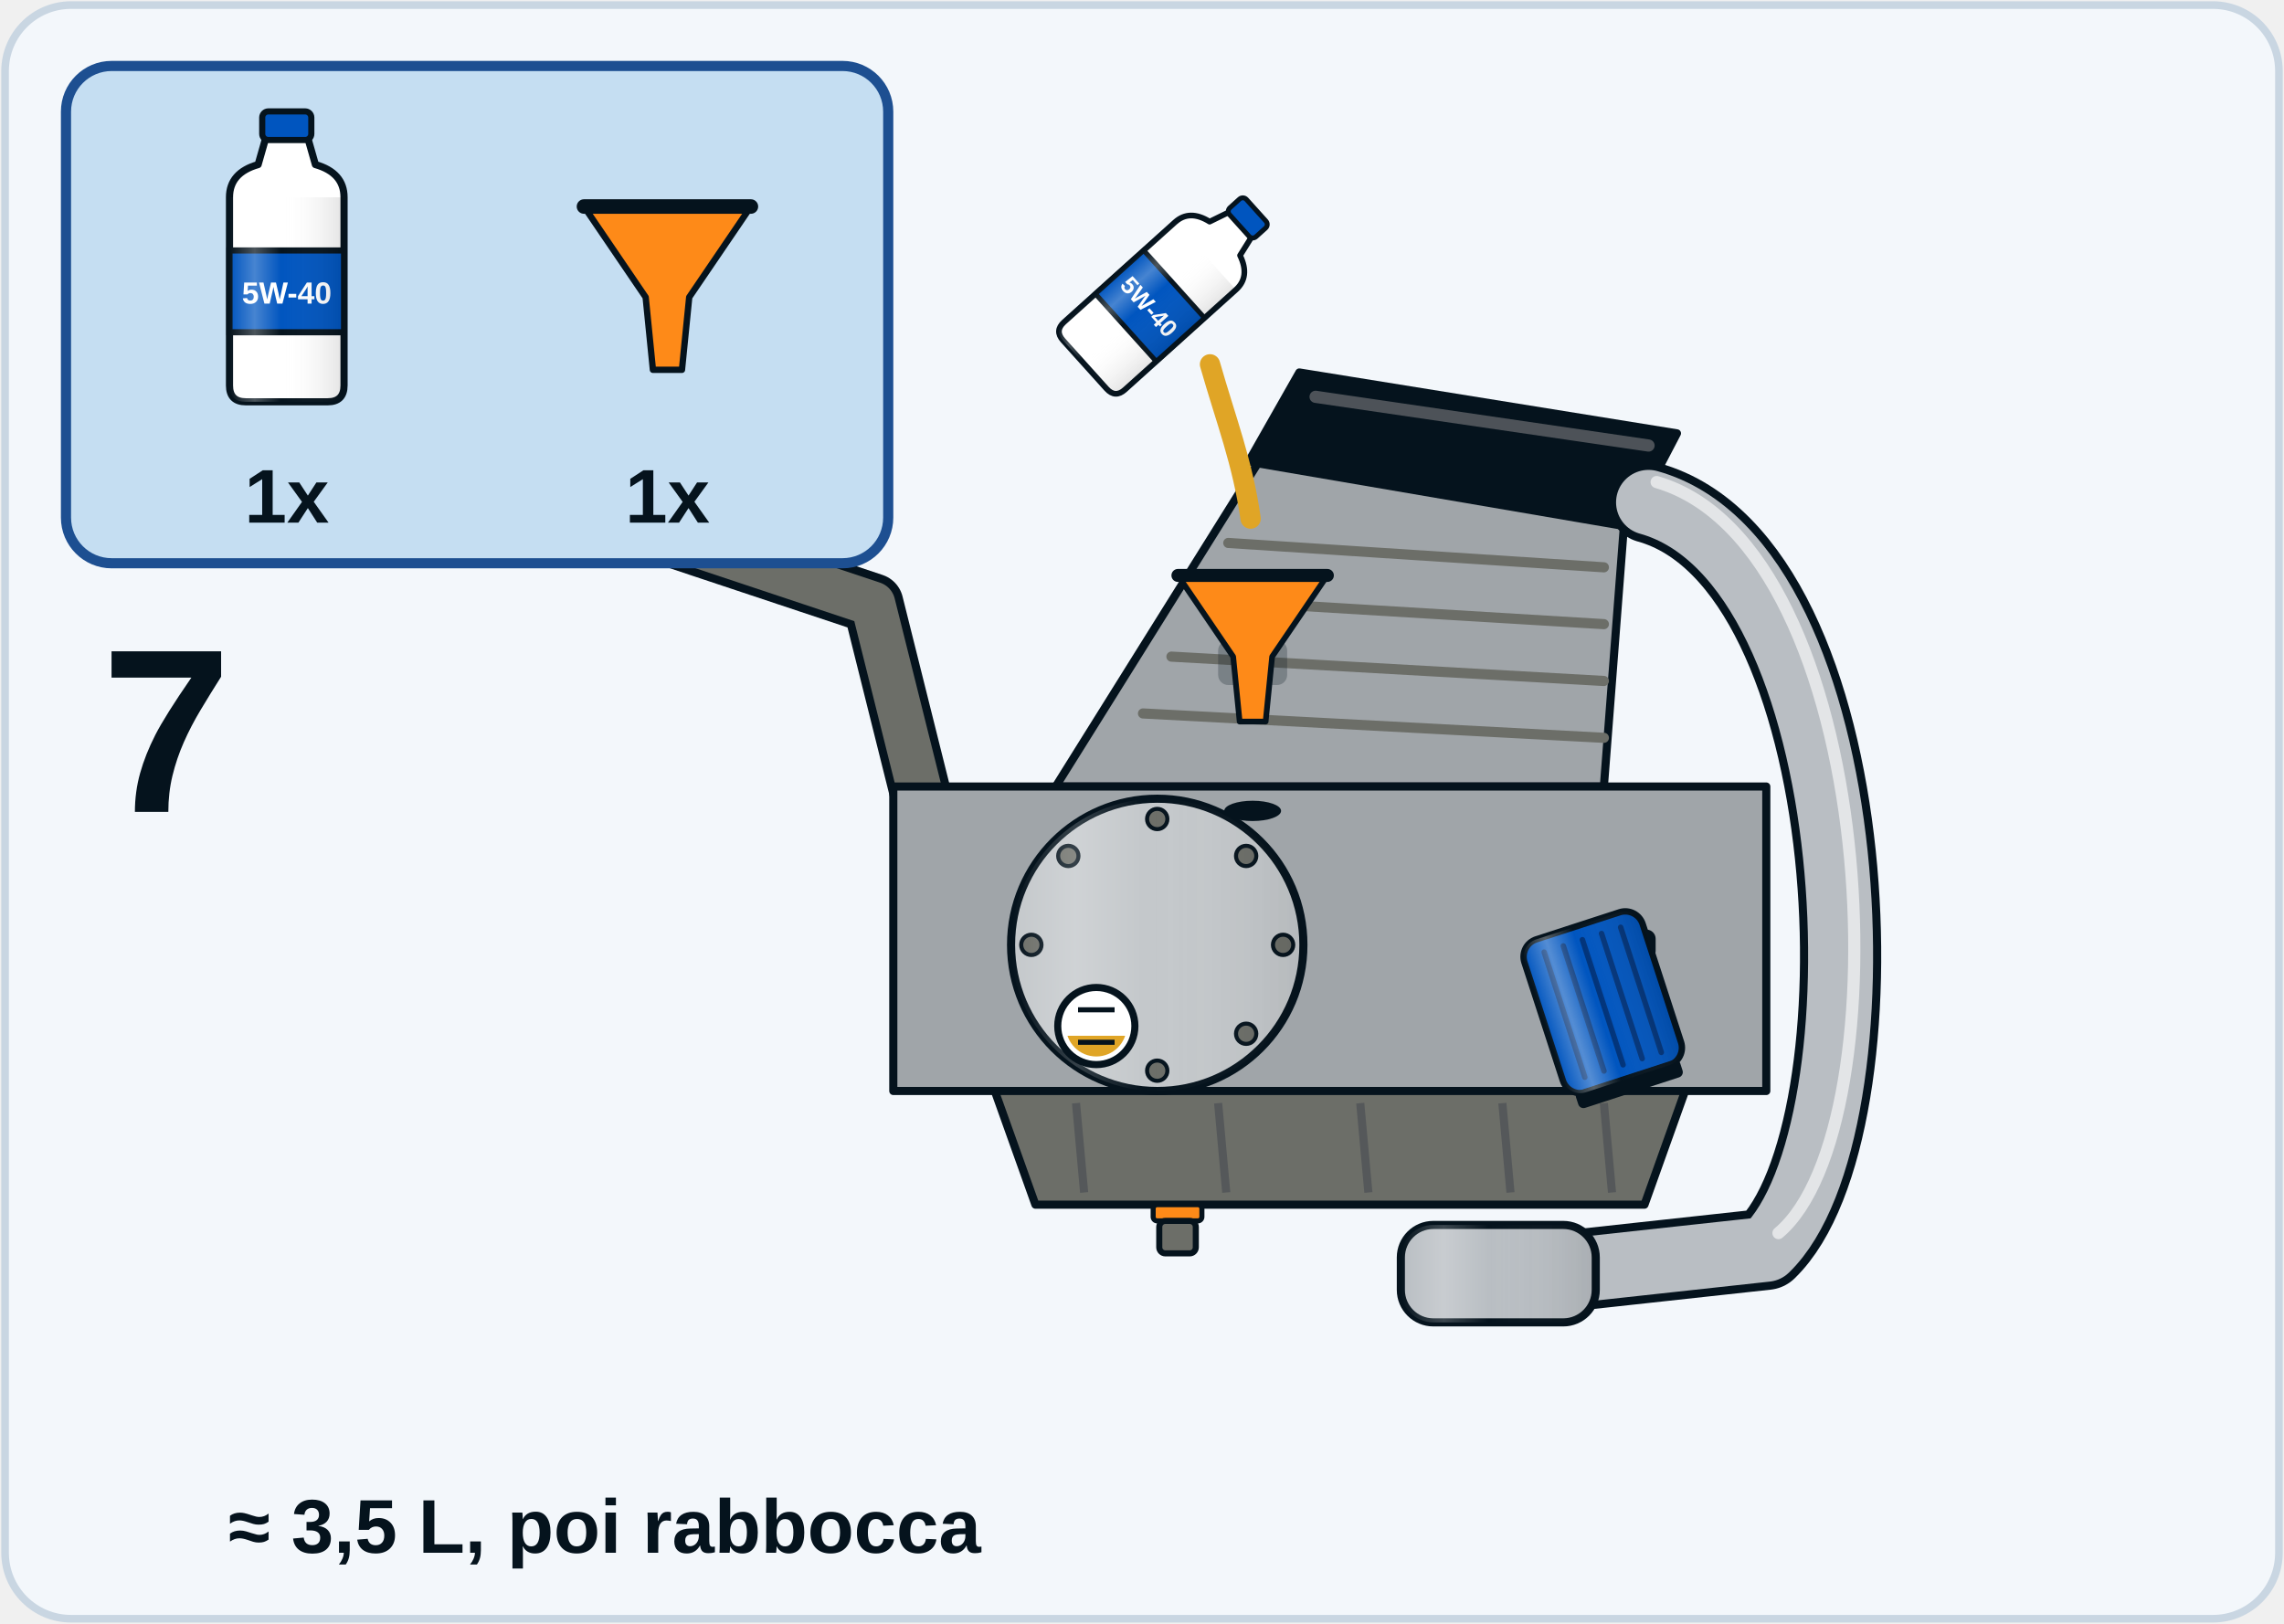
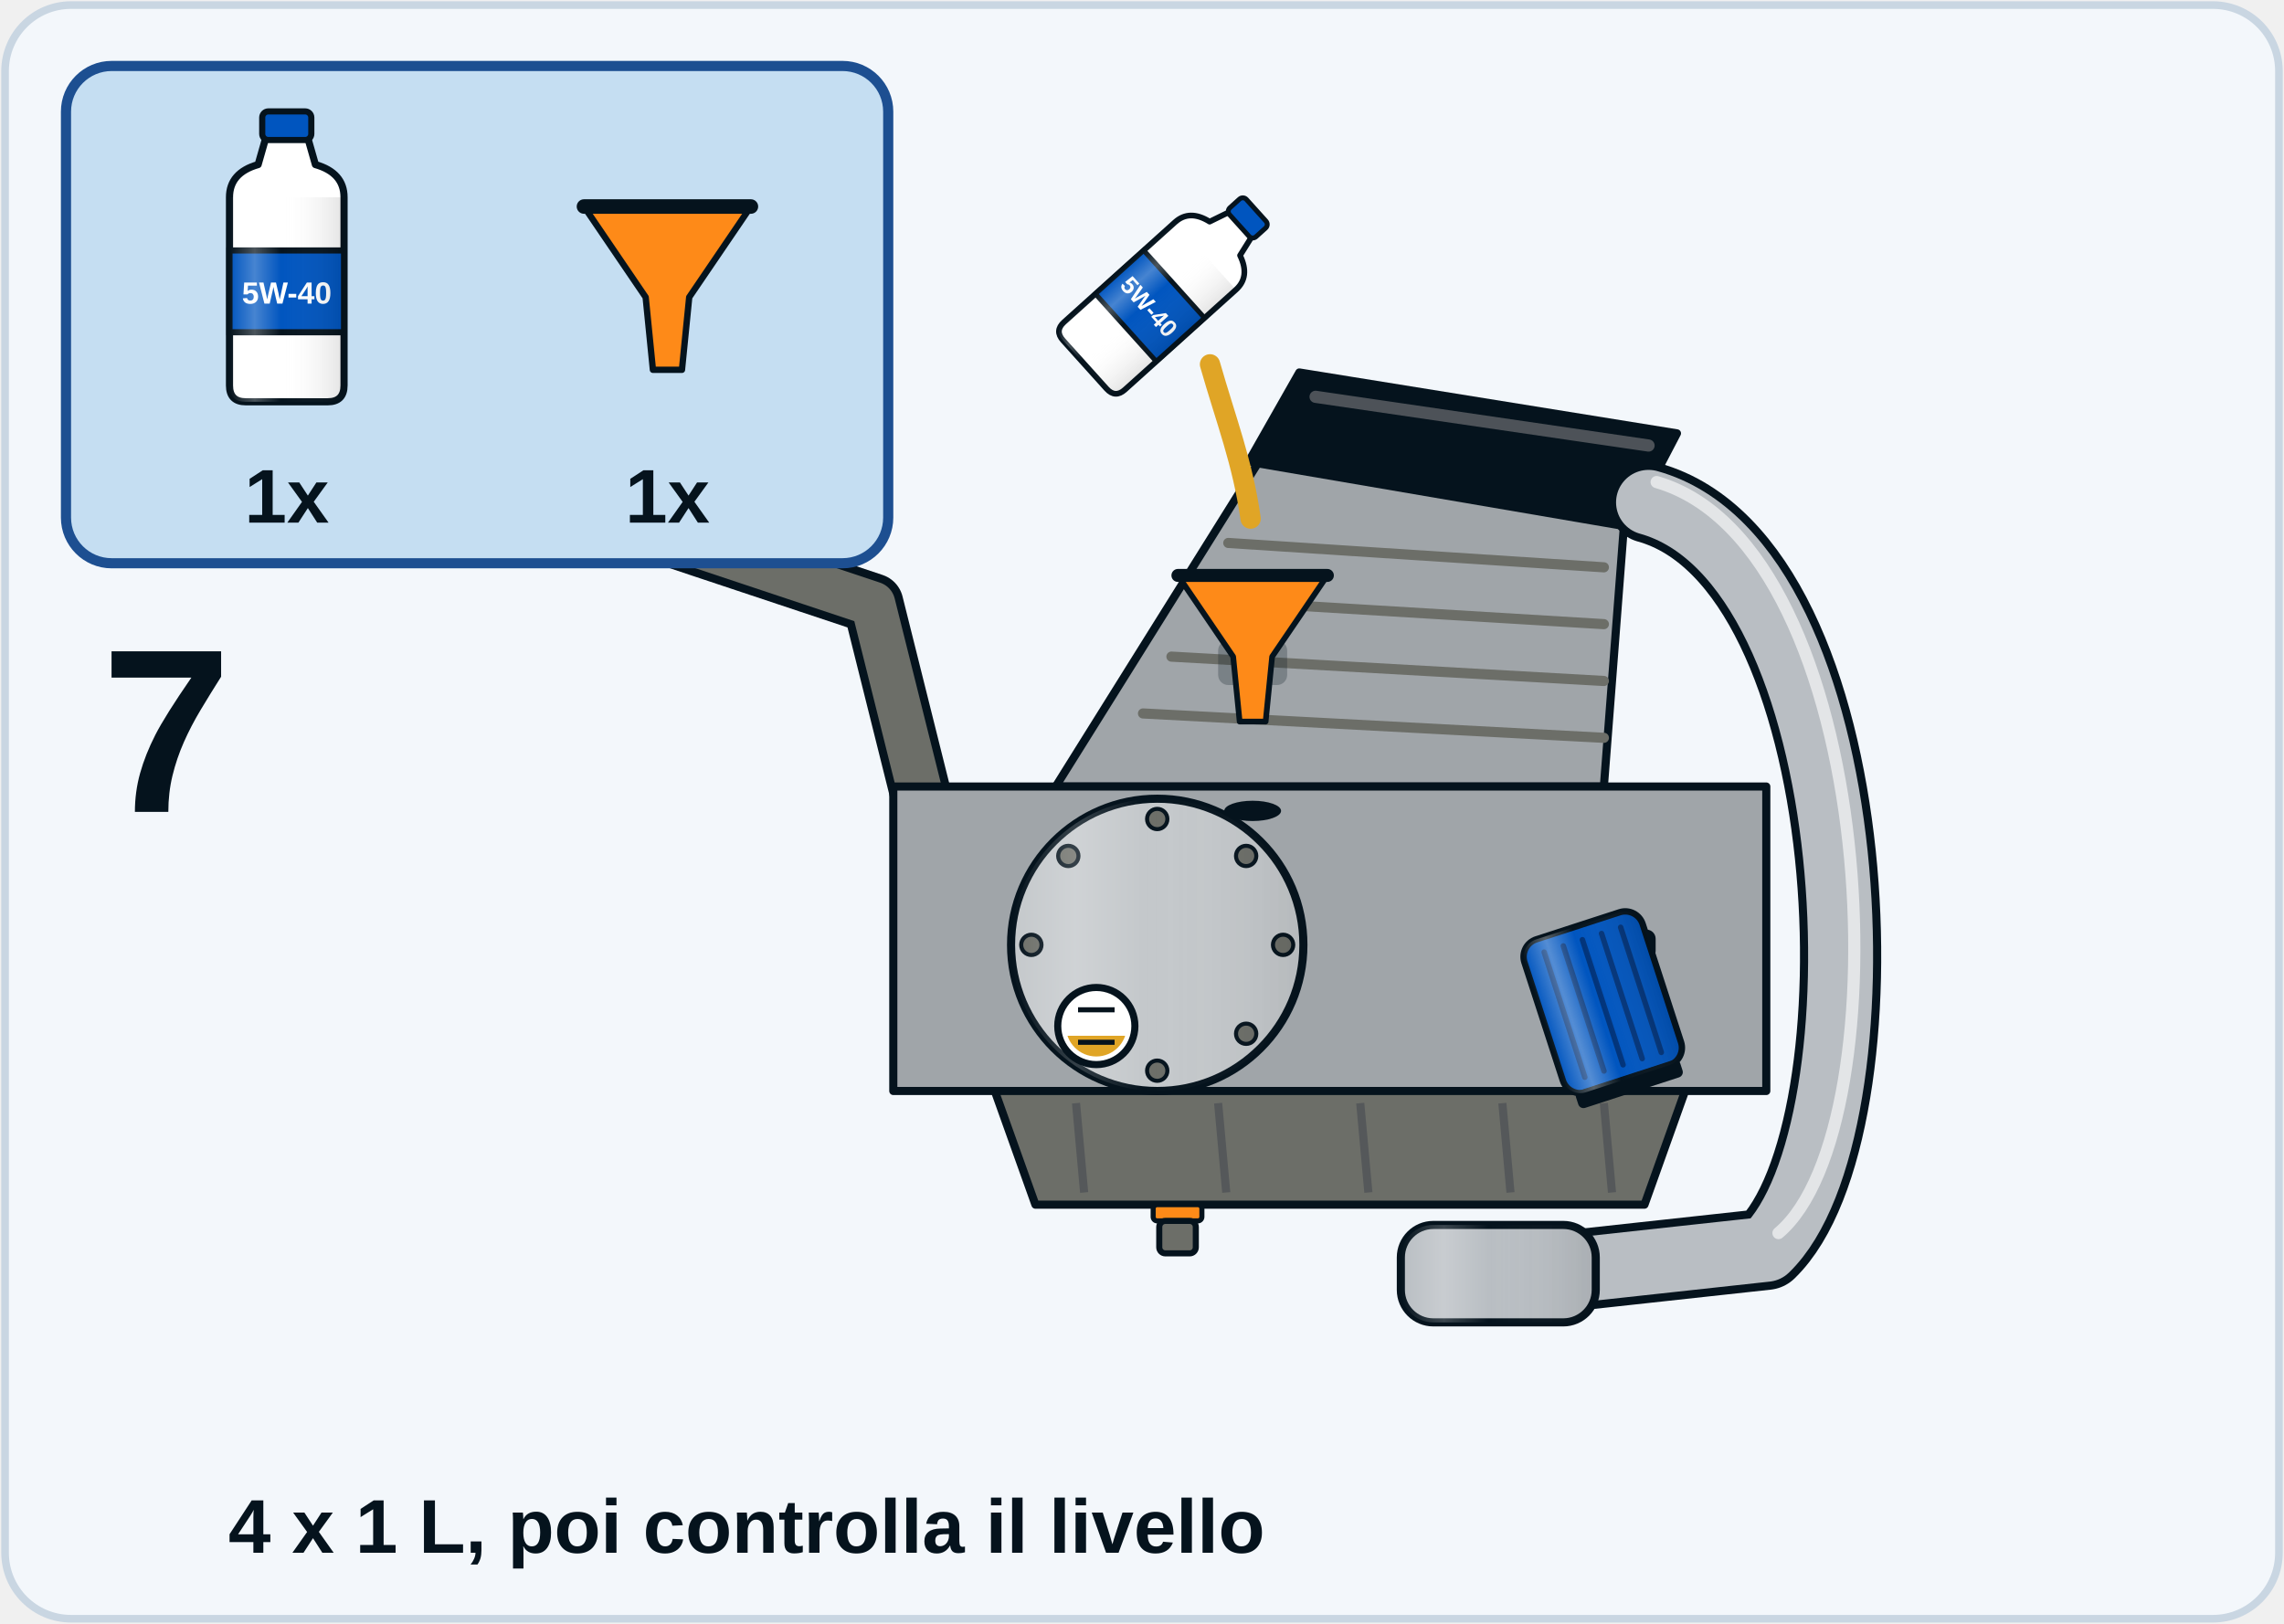
<svg xmlns="http://www.w3.org/2000/svg" viewBox="0 0 900 640" width="900" height="640">
  <defs>
    <linearGradient id="cyl" x1="0" x2="1">
      <stop offset="0" stop-color="#fff" stop-opacity="0" />
      <stop offset=".22" stop-color="#fff" stop-opacity=".55" />
      <stop offset=".45" stop-color="#fff" stop-opacity="0" />
      <stop offset="1" stop-color="#000" stop-opacity=".22" />
    </linearGradient>
    <radialGradient id="tyre" cx=".38" cy=".32" r=".75">
      <stop offset="0" stop-color="#3a4249" />
      <stop offset=".7" stop-color="#05131d" />
    </radialGradient>
    <radialGradient id="rim" cx=".35" cy=".3" r=".8">
      <stop offset="0" stop-color="#d9dde0" />
      <stop offset="1" stop-color="#8f9499" />
    </radialGradient>
  </defs>
  <rect x="2" y="2" width="896" height="636" rx="26" fill="#f3f7fb" stroke="#c9d6e2" stroke-width="3" />
  <g transform="translate(80 70) scale(0.8)">
    <g transform="translate(0 0) scale(1.0)">
      <path d="M150 150 L330 210 L360 330" fill="none" stroke="#05131d" stroke-width="30" stroke-linecap="round" stroke-linejoin="round" />
      <path d="M150 150 L330 210 L360 330" fill="none" stroke="#6c6e68" stroke-width="22" stroke-linecap="round" stroke-linejoin="round" />
      <path d="M420 300 L520 140 L700 170 L690 300 Z" fill="#a0a5a9" stroke="#05131d" stroke-width="4" stroke-linejoin="round" />
      <path d="M505 180 L690 192" stroke="#6c6e68" stroke-width="5" stroke-linecap="round" />
      <path d="M491 208 L690 220" stroke="#6c6e68" stroke-width="5" stroke-linecap="round" />
      <path d="M477 236 L690 248" stroke="#6c6e68" stroke-width="5" stroke-linecap="round" />
      <path d="M463 264 L690 276" stroke="#6c6e68" stroke-width="5" stroke-linecap="round" />
      <path d="M515 140 L540 96 L726 126 L702 172 Z" fill="#05131d" stroke="#05131d" stroke-width="4" stroke-linejoin="round" />
      <path d="M548 108 L712 132" stroke="#4d5258" stroke-width="6" stroke-linecap="round" />
      <path d="M340 300 L770 300 L770 450 L340 450 Z" fill="#a0a5a9" stroke="#05131d" stroke-width="4" stroke-linejoin="round" />
      <path d="M390 450 L730 450 L710 506 L410 506 Z" fill="#6c6e68" stroke="#05131d" stroke-width="4" stroke-linejoin="round" />
      <path d="M430 456 L434 500" stroke="#55585a" stroke-width="4" />
      <path d="M500 456 L504 500" stroke="#55585a" stroke-width="4" />
      <path d="M570 456 L574 500" stroke="#55585a" stroke-width="4" />
      <path d="M640 456 L644 500" stroke="#55585a" stroke-width="4" />
      <path d="M690 456 L694 500" stroke="#55585a" stroke-width="4" />
      <circle cx="470" cy="378" r="72" fill="#c4c8cb" stroke="#05131d" stroke-width="4" />
      <circle cx="532.0" cy="378.0" r="5" fill="#6c6e68" stroke="#05131d" stroke-width="2" />
      <circle cx="513.8" cy="421.8" r="5" fill="#6c6e68" stroke="#05131d" stroke-width="2" />
      <circle cx="470.0" cy="440.0" r="5" fill="#6c6e68" stroke="#05131d" stroke-width="2" />
      <circle cx="426.2" cy="421.8" r="5" fill="#6c6e68" stroke="#05131d" stroke-width="2" />
      <circle cx="408.0" cy="378.0" r="5" fill="#6c6e68" stroke="#05131d" stroke-width="2" />
      <circle cx="426.2" cy="334.2" r="5" fill="#6c6e68" stroke="#05131d" stroke-width="2" />
      <circle cx="470.0" cy="316.0" r="5" fill="#6c6e68" stroke="#05131d" stroke-width="2" />
      <circle cx="513.8" cy="334.2" r="5" fill="#6c6e68" stroke="#05131d" stroke-width="2" />
      <circle cx="470" cy="378" r="72" fill="url(#cyl)" opacity=".35" />
      <circle cx="440" cy="418" r="19" fill="#fff" stroke="#05131d" stroke-width="3.5" />
      <clipPath id="oblo">
        <circle cx="440" cy="418" r="15" />
      </clipPath>
      <rect x="420" y="422.8" width="40" height="40" fill="#e0a526" clip-path="url(#oblo)" />
      <path d="M431 410 L449 410 M431 426 L449 426" stroke="#05131d" stroke-width="2.5" />
      <g opacity="0.25">
        <rect x="500" y="228.0" width="34" height="22" rx="5" fill="#05131d" />
        <rect x="506" y="218.0" width="22" height="12" rx="3" fill="#4d5258" stroke="#05131d" stroke-width="2" />
      </g>
      <ellipse cx="517" cy="312" rx="14" ry="5" fill="#05131d" />
      <rect x="468" y="506.0" width="24" height="8" rx="2" fill="#fe8a18" stroke="#05131d" stroke-width="2.5" />
      <rect x="471" y="514.0" width="18" height="16" rx="3" fill="#6c6e68" stroke="#05131d" stroke-width="3" />
      <path d="M712 160 C820 190 830 470 770 528 L660 540" fill="none" stroke="#05131d" stroke-width="40" stroke-linecap="round" stroke-linejoin="round" />
      <path d="M712 160 C820 190 830 470 770 528 L660 540" fill="none" stroke="#b9bec3" stroke-width="32" stroke-linecap="round" stroke-linejoin="round" />
      <path d="M716 150 C826 182 838 468 776 520" fill="none" stroke="#fff" stroke-width="6" stroke-linecap="round" opacity=".6" />
      <rect x="590" y="516" width="96" height="48" rx="16" fill="#b9bec3" stroke="#05131d" stroke-width="4" />
      <rect x="590" y="516" width="96" height="48" rx="16" fill="url(#cyl)" opacity=".4" />
      <rect x="666" y="372" width="48" height="12" rx="3" fill="#6c6e68" stroke="#05131d" stroke-width="3" />
      <g transform="translate(690.0 408.0) rotate(-18.0) scale(0.900)">
        <rect x="-34" y="-46" width="68" height="88" rx="10" fill="#0055bf" stroke="#05131d" stroke-width="3.5" />
        <path d="M-22 -38 L-22 34" stroke="#00337a" stroke-width="3" stroke-linecap="round" />
        <path d="M-11 -38 L-11 34" stroke="#00337a" stroke-width="3" stroke-linecap="round" />
        <path d="M0 -38 L0 34" stroke="#00337a" stroke-width="3" stroke-linecap="round" />
        <path d="M11 -38 L11 34" stroke="#00337a" stroke-width="3" stroke-linecap="round" />
        <path d="M22 -38 L22 34" stroke="#00337a" stroke-width="3" stroke-linecap="round" />
        <rect x="-30" y="40" width="60" height="10" rx="3" fill="#05131d" />
        <rect x="-34" y="-46" width="68" height="88" rx="10" fill="url(#cyl)" opacity=".6" />
      </g>
    </g>
    <g transform="translate(517.0 228.0) rotate(0.0) scale(0.800)">
      <path d="M-46 -40 L46 -40 L12 10 L8 50 L-8 50 L-12 10 Z" fill="#fe8a18" stroke="#05131d" stroke-width="3.5" stroke-linejoin="round" />
      <path d="M-46 -40 L46 -40" stroke="#05131d" stroke-width="8" stroke-linecap="round" />
    </g>
    <g transform="translate(470.0 60.0) rotate(48.0) scale(0.800)">
      <path d="M-28 -40 L-28 52 Q-28 60 -20 60 L20 60 Q28 60 28 52 L28 -40 Q28 -52 14 -56 L10 -70 L-10 -70 L-14 -56 Q-28 -52 -28 -40 Z" fill="#fff" stroke="#05131d" stroke-width="3.5" stroke-linejoin="round" />
      <rect x="-12" y="-82" width="24" height="14" rx="3" fill="#0055bf" stroke="#05131d" stroke-width="3" />
      <rect x="-28" y="-14" width="56" height="40" fill="#0055bf" stroke="#05131d" stroke-width="3" />
      <text x="0" y="12" text-anchor="middle" font-size="15" fill="#fff" font-family="'Arial Rounded MT Bold','Arial Black',Arial,Helvetica,sans-serif" font-weight="900">5W-40</text>
      <path d="M-28 -40 L-28 52 Q-28 60 -20 60 L20 60 Q28 60 28 52 L28 -40" fill="url(#cyl)" opacity=".5" />
    </g>
    <path d="M496 92 C504 120 512 140 516 168" fill="none" stroke="#e0a526" stroke-width="10" stroke-linecap="round" />
  </g>
-   <text x="90" y="612" text-anchor="start" font-size="30" fill="#05131d" font-family="'Arial Rounded MT Bold','Arial Black',Arial,Helvetica,sans-serif" font-weight="900">≈ 3,5 L, poi rabbocca</text>
+   <text x="90" y="612" text-anchor="start" font-size="30" fill="#05131d" font-family="'Arial Rounded MT Bold','Arial Black',Arial,Helvetica,sans-serif" font-weight="900">4 x 1 L, poi controlla il livello</text>
  <g opacity="1.000">
    <rect x="26" y="26" width="324" height="196" rx="18" fill="#c5def2" stroke="#1d4f91" stroke-width="4" />
    <g transform="translate(113.0 110.0) rotate(0.0) scale(0.806)">
      <path d="M-28 -40 L-28 52 Q-28 60 -20 60 L20 60 Q28 60 28 52 L28 -40 Q28 -52 14 -56 L10 -70 L-10 -70 L-14 -56 Q-28 -52 -28 -40 Z" fill="#fff" stroke="#05131d" stroke-width="3.5" stroke-linejoin="round" />
      <rect x="-12" y="-82" width="24" height="14" rx="3" fill="#0055bf" stroke="#05131d" stroke-width="3" />
      <rect x="-28" y="-14" width="56" height="40" fill="#0055bf" stroke="#05131d" stroke-width="3" />
      <text x="0" y="12" text-anchor="middle" font-size="15" fill="#fff" font-family="'Arial Rounded MT Bold','Arial Black',Arial,Helvetica,sans-serif" font-weight="900">5W-40</text>
      <path d="M-28 -40 L-28 52 Q-28 60 -20 60 L20 60 Q28 60 28 52 L28 -40" fill="url(#cyl)" opacity=".5" />
    </g>
    <text x="113.0" y="206" text-anchor="middle" font-size="30" fill="#05131d" font-family="'Arial Rounded MT Bold','Arial Black',Arial,Helvetica,sans-serif" font-weight="900">1x</text>
    <g transform="translate(263.0 110.0) rotate(0.0) scale(0.715)">
      <path d="M-46 -40 L46 -40 L12 10 L8 50 L-8 50 L-12 10 Z" fill="#fe8a18" stroke="#05131d" stroke-width="3.5" stroke-linejoin="round" />
      <path d="M-46 -40 L46 -40" stroke="#05131d" stroke-width="8" stroke-linecap="round" />
    </g>
    <text x="263.0" y="206" text-anchor="middle" font-size="30" fill="#05131d" font-family="'Arial Rounded MT Bold','Arial Black',Arial,Helvetica,sans-serif" font-weight="900">1x</text>
  </g>
  <text x="40" y="320" font-size="92" fill="#05131d" opacity="1.000" font-family="'Arial Rounded MT Bold','Arial Black',Arial,Helvetica,sans-serif" font-weight="900">7</text>
</svg>
